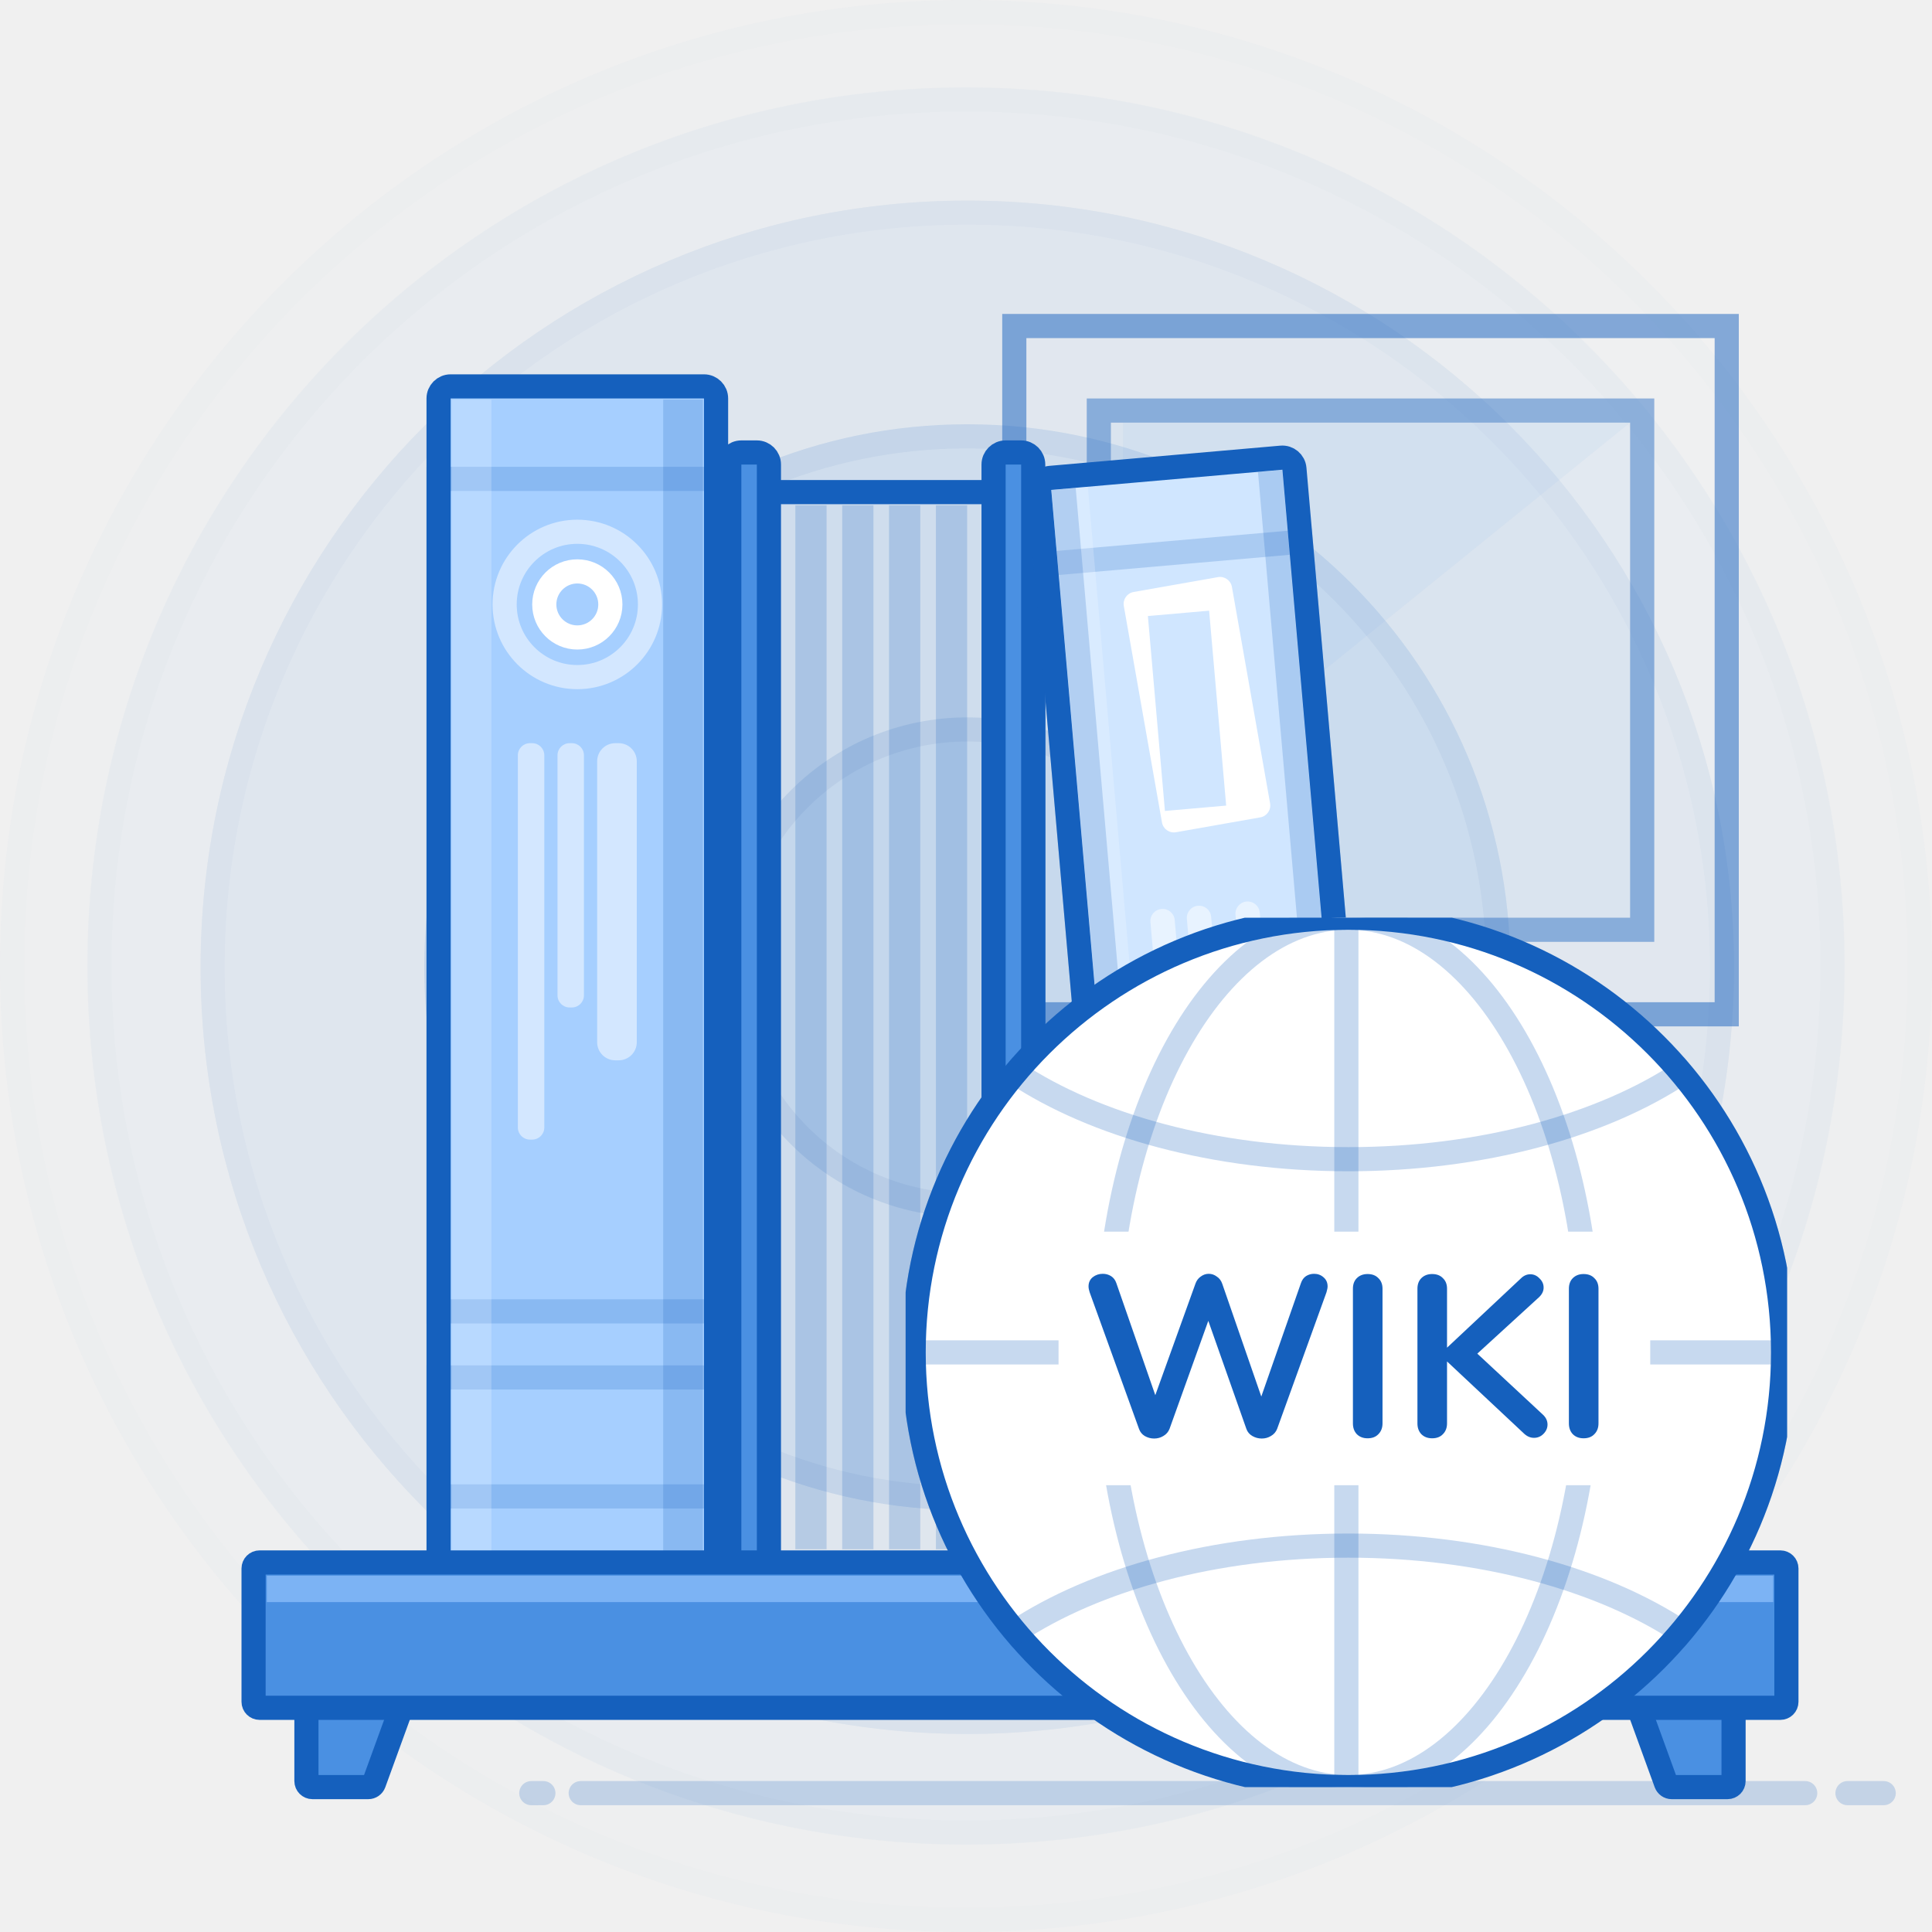
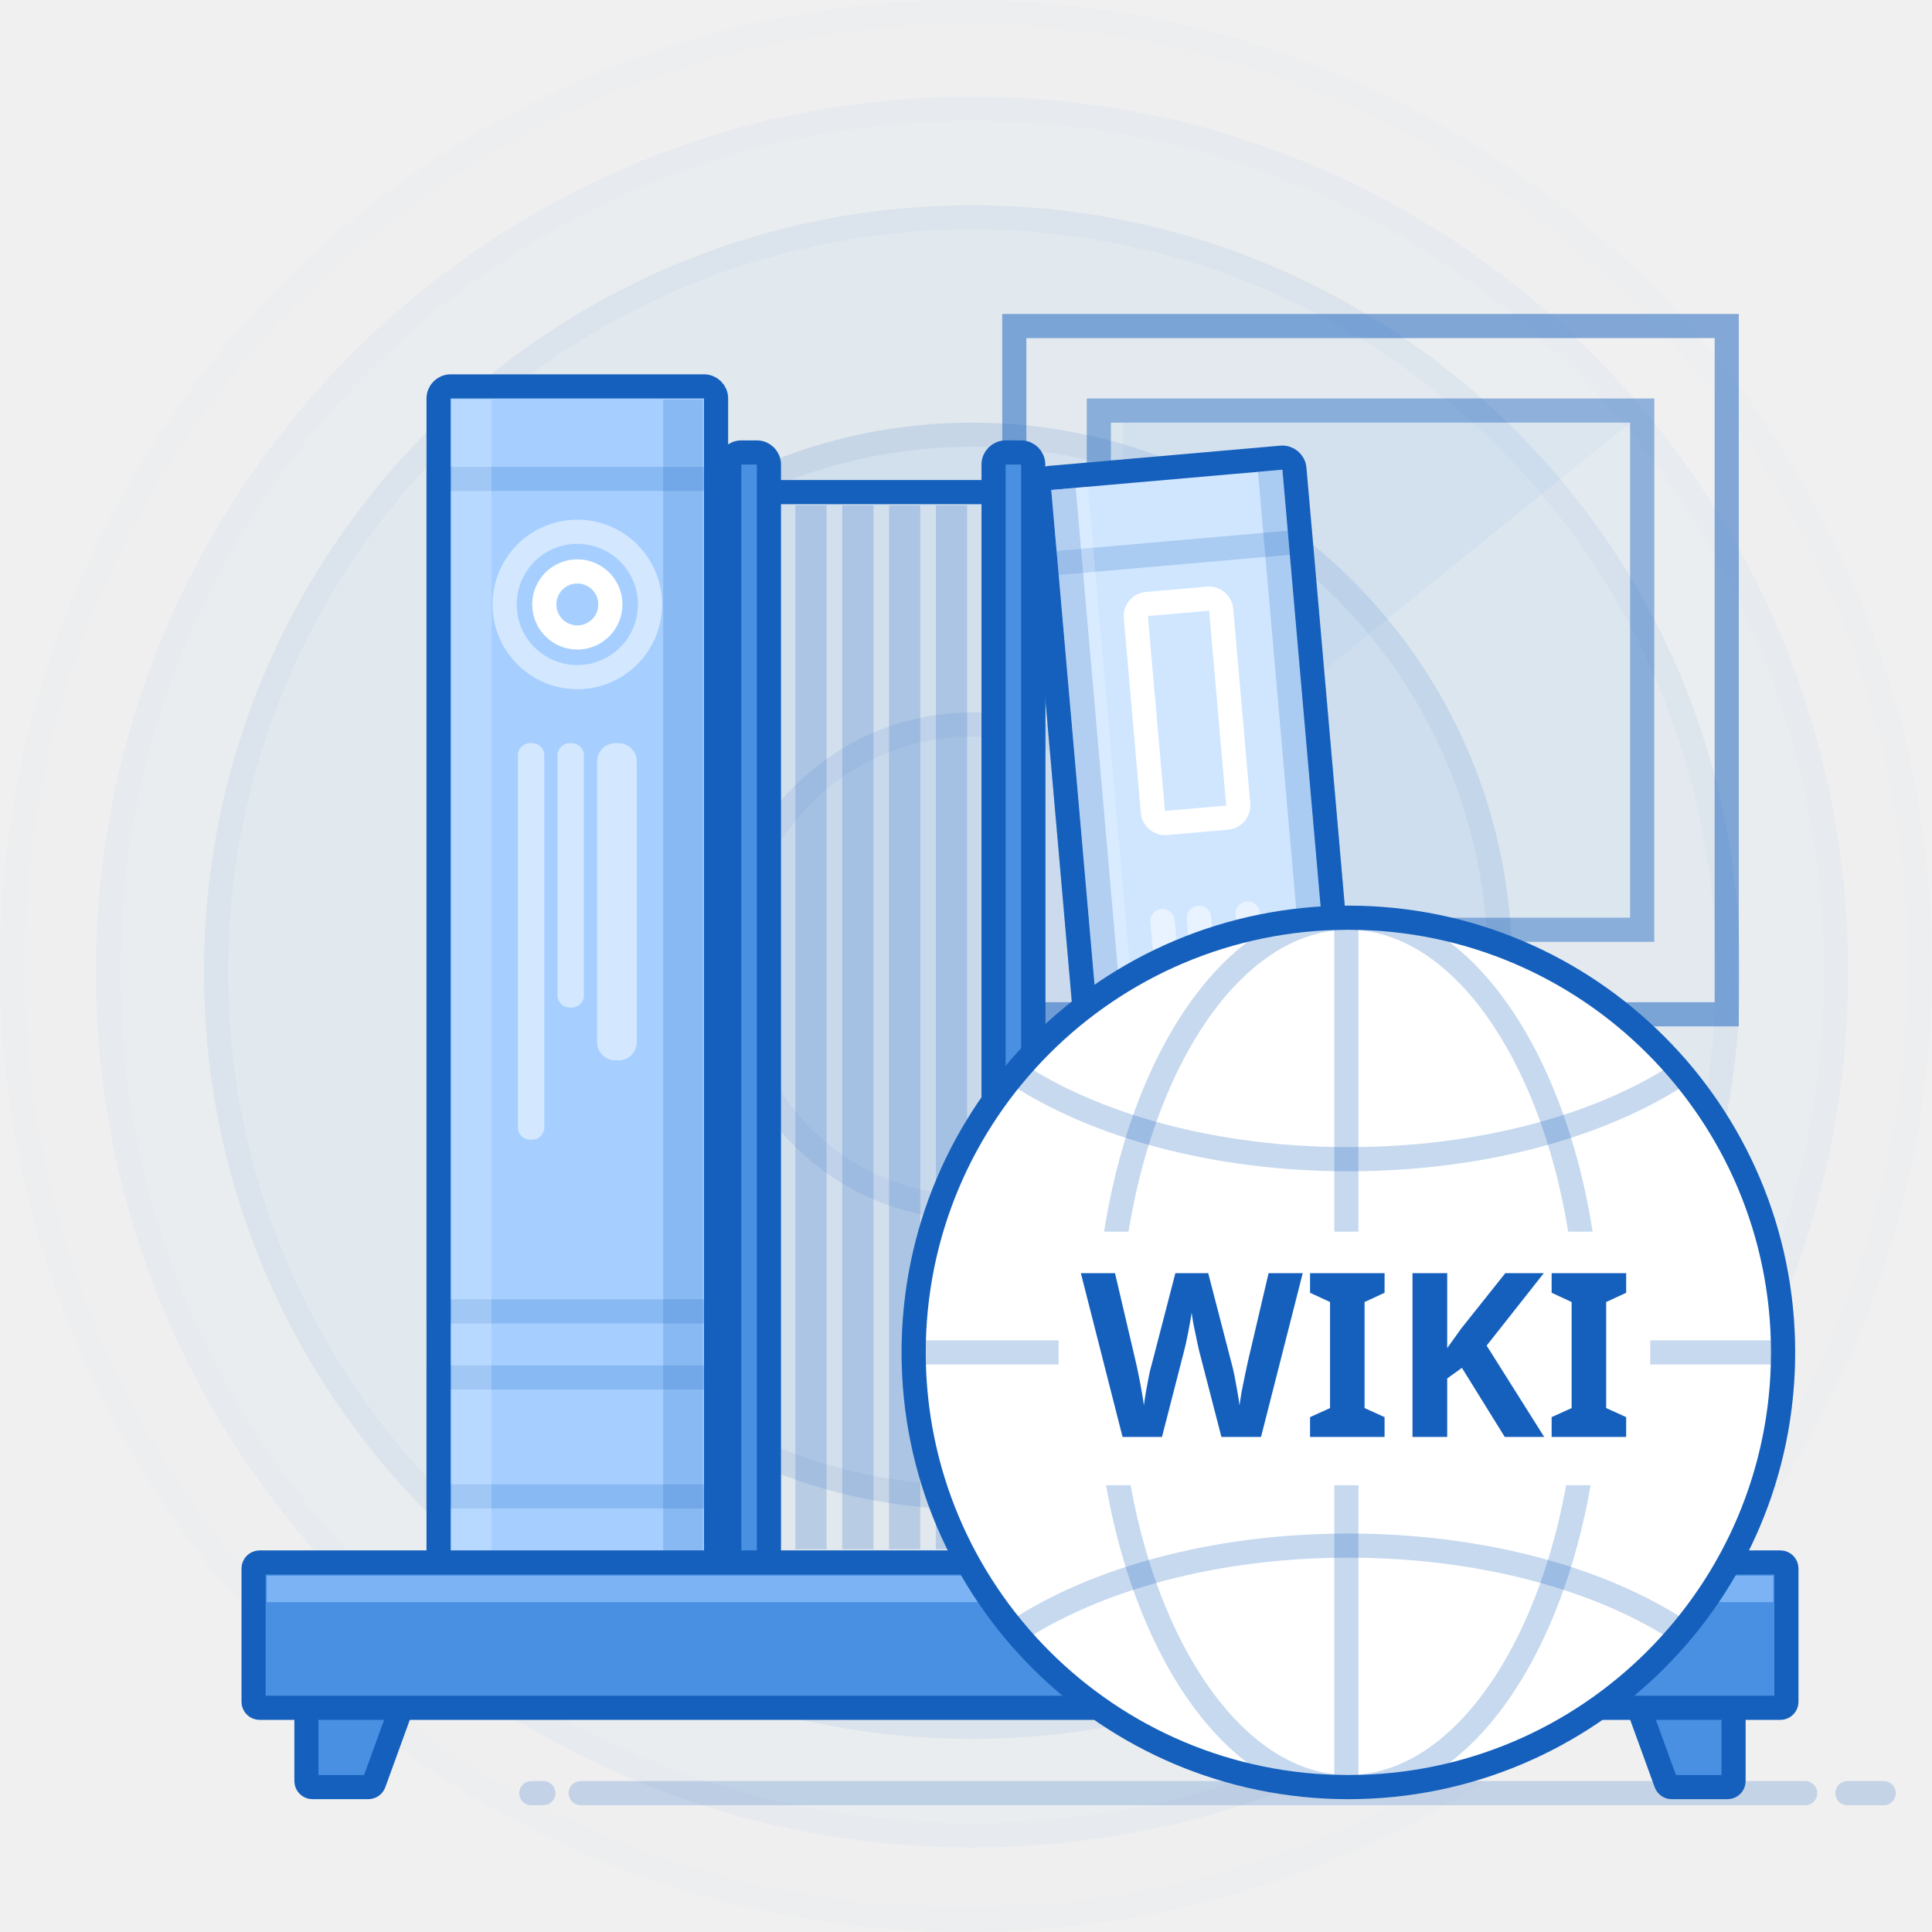
- <svg xmlns="http://www.w3.org/2000/svg" width="160" height="160" viewBox="0 0 160 160" fill="none">
-   <g id="Group 32">
-     <g id="Group 21">
-       <g id="Rings" opacity="0.4">
-         <path id="Oval" opacity="0.4" fill-rule="evenodd" clip-rule="evenodd" d="M80.106 124.078C104.391 124.078 124.078 104.391 124.078 80.106C124.078 55.822 104.391 36.135 80.106 36.135C55.822 36.135 36.135 55.822 36.135 80.106C36.135 104.391 55.822 124.078 80.106 124.078Z" fill="#4A90E2" fill-opacity="0.8" stroke="#1560BD" stroke-width="2" />
-         <path id="Oval_2" opacity="0.2" fill-rule="evenodd" clip-rule="evenodd" d="M80.106 142.604C114.623 142.604 142.604 114.623 142.604 80.106C142.604 45.59 114.623 17.609 80.106 17.609C45.59 17.609 17.609 45.59 17.609 80.106C17.609 114.623 45.59 142.604 80.106 142.604Z" fill="#4A90E2" fill-opacity="0.8" stroke="#1560BD" stroke-width="2" />
-         <path id="Oval_3" opacity="0.1" fill-rule="evenodd" clip-rule="evenodd" d="M80 151.76C119.632 151.76 151.76 119.632 151.76 80C151.76 40.368 119.632 8.24 80 8.24C40.368 8.24 8.24 40.368 8.24 80C8.24 119.632 40.368 151.76 80 151.76Z" fill="#4A90E2" fill-opacity="0.8" stroke="#1560BD" stroke-width="2" />
-         <path id="Oval_4" opacity="0.04" fill-rule="evenodd" clip-rule="evenodd" d="M80 159C123.63 159 159 123.63 159 80C159 36.37 123.63 1 80 1C36.37 1 1 36.37 1 80C1 123.63 36.37 159 80 159Z" fill="#4A90E2" fill-opacity="0.8" stroke="#1560BD" stroke-width="2" />
-         <path id="Oval_5" opacity="0.4" fill-rule="evenodd" clip-rule="evenodd" d="M80.106 99.803C90.985 99.803 99.803 90.985 99.803 80.106C99.803 69.228 90.985 60.41 80.106 60.41C69.228 60.41 60.41 69.228 60.41 80.106C60.41 90.985 69.228 99.803 80.106 99.803Z" fill="#4A90E2" fill-opacity="0.8" stroke="#1560BD" stroke-width="2" />
+ <svg xmlns="http://www.w3.org/2000/svg" width="160px" height="160px" viewBox="0 0 160 160" version="1.1">
+   <g id="Illustration" stroke="none" stroke-width="1" fill="none" fill-rule="evenodd">
+     <g id="icon-06" transform="translate(1, 1)">
+       <g id="Group-21">
+         <g id="Group" fill="#4A90E2" fill-opacity="0.8" stroke="#1560BD" stroke-width="2">
+           <g id="rings">
+             <circle id="Oval" opacity="0.015" cx="79" cy="79" r="79" />
+             <ellipse id="Oval" opacity="0.04" cx="79.497" cy="79.5" rx="71.547" ry="71.5" />
+             <ellipse id="Oval" opacity="0.07" cx="79.497" cy="79.5" rx="62.604" ry="62.5" />
+             <ellipse id="Oval" opacity="0.13" cx="79.497" cy="79" rx="43.723" ry="44" />
+             <ellipse id="Oval" opacity="0.1" cx="79.497" cy="79" rx="19.874" ry="20" />
+           </g>
+         </g>
+         <g id="Group-20" opacity="0.5" transform="translate(83, 26)">
+           <rect id="Rectangle" stroke="#1560BD" stroke-width="2" fill-opacity="0.12" fill="#4A90E2" x="7" y="7" width="45" height="43" />
+           <rect id="Rectangle" stroke="#1560BD" stroke-width="2" fill-opacity="0.12" fill="#FFFFFF" x="0" y="0" width="59" height="57" />
+           <polygon id="Rectangle" fill="#4A90E2" opacity="0.1" points="9 8 51 8 9 42" />
+         </g>
+         <line x1="47.093" y1="147.5" x2="148.5" y2="147.5" id="Path-4" stroke="#1560BD" stroke-width="2" opacity="0.2" stroke-linecap="round" />
+         <line x1="43" y1="147.5" x2="44" y2="147.5" id="Path-4" stroke="#1560BD" stroke-width="2" opacity="0.2" stroke-linecap="round" />
+         <line x1="152" y1="147.5" x2="155" y2="147.5" id="Path-4" stroke="#1560BD" stroke-width="2" opacity="0.2" stroke-linecap="round" />
      </g>
-       <g id="Group 20" opacity="0.5">
-         <rect id="Rectangle" x="91" y="34" width="45" height="43" fill="#4A90E2" fill-opacity="0.12" stroke="#1560BD" stroke-width="2" />
-         <rect id="Rectangle_2" x="84" y="27" width="59" height="57" fill="white" fill-opacity="0.12" stroke="#1560BD" stroke-width="2" />
-         <path id="Rectangle_3" opacity="0.1" fill-rule="evenodd" clip-rule="evenodd" d="M93 35H135L93 69V35Z" fill="#4A90E2" />
-       </g>
-       <path id="Path 4" opacity="0.2" d="M48.093 148.5H149.5" stroke="#1560BD" stroke-width="2" stroke-linecap="round" />
-       <path id="Path 4_2" opacity="0.2" d="M44 148.5H45" stroke="#1560BD" stroke-width="2" stroke-linecap="round" />
-       <path id="Path 4_3" opacity="0.2" d="M153 148.5H156" stroke="#1560BD" stroke-width="2" stroke-linecap="round" />
-     </g>
-     <g id="Group 15">
-       <rect id="Rectangle_4" x="62.585" y="40.755" width="22.981" height="90.83" stroke="#1560BD" stroke-width="2" />
-       <g id="Group 13">
-         <rect id="Rectangle_5" x="36.321" y="32" width="22.981" height="99.585" rx="1" fill="#A6CFFF" stroke="#1560BD" stroke-width="2" />
-         <rect id="Rectangle_6" opacity="0.2" x="36.321" y="39.66" width="22.981" height="68.943" stroke="#1560BD" stroke-width="2" />
-         <rect id="Rectangle_7" opacity="0.2" width="22.981" height="9.849" transform="matrix(1 0 0 -1 36.3207 123.925)" stroke="#1560BD" stroke-width="2" />
-         <rect id="Rectangle_8" opacity="0.2" x="37.415" y="33.094" width="3.283" height="97.396" fill="white" />
-         <rect id="Rectangle_9" opacity="0.2" x="54.925" y="33.094" width="3.283" height="97.396" fill="#1560BD" />
-         <path id="Oval_6" opacity="0.5" fill-rule="evenodd" clip-rule="evenodd" d="M47.811 56.075C51.135 56.075 53.83 53.381 53.83 50.057C53.83 46.733 51.135 44.038 47.811 44.038C44.487 44.038 41.792 46.733 41.792 50.057C41.792 53.381 44.487 56.075 47.811 56.075Z" stroke="white" stroke-width="2" />
-         <rect id="Rectangle_10" opacity="0.5" x="46.17" y="61.547" width="2.189" height="21.887" rx="1" fill="white" />
-         <rect id="Rectangle_11" opacity="0.5" x="49.453" y="61.547" width="3.283" height="26.264" rx="1.5" fill="white" />
-         <rect id="Rectangle_12" opacity="0.5" x="42.887" y="61.547" width="2.189" height="32.83" rx="1" fill="white" />
-         <path id="Oval_7" fill-rule="evenodd" clip-rule="evenodd" d="M47.811 52.792C49.322 52.792 50.547 51.568 50.547 50.057C50.547 48.546 49.322 47.321 47.811 47.321C46.3 47.321 45.075 48.546 45.075 50.057C45.075 51.568 46.3 52.792 47.811 52.792Z" stroke="white" stroke-width="2" />
-       </g>
-       <rect id="Rectangle_13" x="60.396" y="37.472" width="3.283" height="94.113" rx="1" fill="#4A90E2" stroke="#1560BD" stroke-width="2" />
-       <rect id="Rectangle_14" x="82.283" y="37.472" width="3.283" height="94.113" rx="1" fill="#4A90E2" stroke="#1560BD" stroke-width="2" />
-       <path id="Shape" opacity="0.2" fill-rule="evenodd" clip-rule="evenodd" d="M68.454 41.849V128.302H65.868V41.849H68.454ZM72.335 41.849V128.302H69.748V41.849H72.335ZM76.214 41.849V128.302H73.628V41.849H76.214ZM80.094 41.849V128.302H77.508V41.849H80.094Z" fill="#1560BD" />
-       <g id="Group 14">
-         <g id="Group 13_2">
-           <rect id="Rectangle_15" x="85.978" y="39.665" width="21.213" height="91.924" rx="1" transform="rotate(-5 85.9779 39.6654)" fill="#D0E6FF" stroke="#1560BD" stroke-width="2" />
-           <rect id="Rectangle_16" opacity="0.2" x="86.594" y="46.71" width="21.213" height="63.64" transform="rotate(-5 86.5942 46.7096)" stroke="#1560BD" stroke-width="2" />
-           <rect id="Rectangle_17" opacity="0.2" x="87.072" y="40.584" width="3.03" height="89.904" transform="rotate(-5 87.0723 40.5837)" fill="white" />
-           <rect id="Rectangle_18" opacity="0.2" x="104.18" y="39.087" width="2.02" height="89.904" transform="rotate(-5 104.18 39.087)" fill="#1560BD" />
-           <rect id="Rectangle_19" opacity="0.5" x="102.229" y="74.748" width="2.02" height="14.142" rx="1.01" transform="rotate(-5 102.229 74.7483)" fill="white" />
-           <rect id="Rectangle_20" opacity="0.5" x="103.638" y="90.849" width="2.02" height="4.041" rx="1.01" transform="rotate(-5 103.638 90.8492)" fill="white" />
-           <rect id="Rectangle_21" opacity="0.5" x="95.185" y="75.365" width="2.02" height="13.132" rx="1" transform="rotate(-5 95.1853 75.3645)" fill="white" />
+       <g id="Group-15" transform="translate(20, 31)">
+         <rect id="Rectangle" stroke="#1560BD" stroke-width="2" x="41.585" y="8.755" width="22.981" height="90.83" />
+         <g id="Group-13" transform="translate(15.32076, 0)">
+           <rect id="Rectangle" stroke="#1560BD" stroke-width="2" fill="#A6CFFF" x="0" y="0" width="22.981" height="99.585" rx="1" />
+           <rect id="Rectangle" stroke="#1560BD" stroke-width="2" opacity="0.2" x="0" y="7.66" width="22.981" height="68.943" />
+           <rect id="Rectangle" stroke="#1560BD" stroke-width="2" opacity="0.2" transform="translate(11.49057, 87) scale(1, -1) translate(-11.49057, -87) " x="0" y="82.075" width="22.981" height="9.849" />
+           <rect id="Rectangle" fill="#FFFFFF" opacity="0.2" x="1.094" y="1.094" width="3.283" height="97.396" />
+           <rect id="Rectangle" fill="#1560BD" opacity="0.2" x="18.604" y="1.094" width="3.283" height="97.396" />
+           <circle id="Oval" stroke="#FFFFFF" stroke-width="2" opacity="0.5" cx="11.491" cy="18.057" r="6.019" />
+           <rect id="Rectangle" fill="#FFFFFF" opacity="0.5" x="9.849" y="29.547" width="2.189" height="21.887" rx="1" />
+           <rect id="Rectangle" fill="#FFFFFF" opacity="0.5" x="13.132" y="29.547" width="3.283" height="26.264" rx="1.5" />
+           <rect id="Rectangle" fill="#FFFFFF" opacity="0.5" x="6.566" y="29.547" width="2.189" height="32.83" rx="1" />
+           <circle id="Oval" stroke="#FFFFFF" stroke-width="2" cx="11.491" cy="18.057" r="2.736" />
        </g>
-         <rect id="Rectangle_22" opacity="0.2" x="87.072" y="40.584" width="2.02" height="89.904" transform="rotate(-5 87.0723 40.5837)" fill="#1560BD" />
-         <rect id="Rectangle_23" opacity="0.5" x="98.204" y="75.1" width="2.02" height="26.264" rx="1" transform="rotate(-5 98.2042 75.1003)" fill="white" />
-         <g id="Rectangle_24">
-           <mask id="path-35-inside-1" fill="white">
-             <rect x="92.896" y="49.2" width="9.091" height="20.203" rx="1" transform="rotate(-5 92.8962 49.2003)" />
-           </mask>
-           <rect x="92.896" y="49.2" width="9.091" height="20.203" rx="1" transform="rotate(-5 92.8962 49.2003)" stroke="white" stroke-width="4" mask="url(#path-35-inside-1)" />
+         <rect id="Rectangle" stroke="#1560BD" stroke-width="2" fill="#4A90E2" x="39.396" y="5.472" width="3.283" height="94.113" rx="1" />
+         <rect id="Rectangle" stroke="#1560BD" stroke-width="2" fill="#4A90E2" x="61.283" y="5.472" width="3.283" height="94.113" rx="1" />
+         <path d="M47.455,9.849 L47.455,96.302 L44.868,96.302 L44.868,9.849 L47.455,9.849 Z M51.334,9.849 L51.334,96.302 L48.748,96.302 L48.748,9.849 L51.334,9.849 Z M55.214,9.849 L55.214,96.302 L52.628,96.302 L52.628,9.849 L55.214,9.849 Z M59.094,9.849 L59.094,96.302 L56.508,96.302 L56.508,9.849 L59.094,9.849 Z" id="Shape" fill="#1560BD" opacity="0.2" />
+         <g id="Group-14" transform="translate(79.55007, 52.5283) rotate(-5) translate(-79.55007, -52.5283) translate(68.9434, 6.566038)">
+           <g id="Group-13">
+             <rect id="Rectangle" stroke="#1560BD" stroke-width="2" fill="#D0E6FF" x="0" y="0" width="21.213" height="91.925" rx="1" />
+             <rect id="Rectangle" stroke="#1560BD" stroke-width="2" opacity="0.2" x="0" y="7.071" width="21.213" height="63.64" />
+             <rect id="Rectangle" fill="#FFFFFF" opacity="0.2" x="1.01" y="1.01" width="3.03" height="89.904" />
+             <rect id="Rectangle" fill="#1560BD" opacity="0.2" x="18.183" y="1.01" width="2.02" height="89.904" />
+             <rect id="Rectangle" fill="#FFFFFF" opacity="0.5" x="13.132" y="36.366" width="2.02" height="14.142" rx="1.01" />
+             <rect id="Rectangle" fill="#FFFFFF" opacity="0.5" x="13.132" y="52.528" width="2.02" height="4.041" rx="1.01" />
+             <rect id="Rectangle" fill="#FFFFFF" opacity="0.5" x="6.061" y="36.366" width="2.02" height="13.132" rx="1" />
+           </g>
+           <rect id="Rectangle" fill="#1560BD" opacity="0.2" x="1.01" y="1.01" width="2.02" height="89.904" />
+           <rect id="Rectangle" fill="#FFFFFF" opacity="0.5" x="9.091" y="36.366" width="2.02" height="26.264" rx="1" />
+           <rect id="Rectangle" stroke="#FFFFFF" stroke-width="2" x="7.061" y="11.102" width="7.091" height="18.203" rx="1" />
+           <rect id="Rectangle" stroke="#FFFFFF" stroke-width="2" x="7.061" y="75.752" width="7.091" height="6.081" rx="1" />
        </g>
-         <g id="Rectangle_25">
-           <mask id="path-36-inside-2" fill="white">
-             <rect x="98.531" y="113.604" width="9.091" height="8.081" rx="1" transform="rotate(-5 98.5308 113.604)" />
-           </mask>
-           <rect x="98.531" y="113.604" width="9.091" height="8.081" rx="1" transform="rotate(-5 98.5308 113.604)" stroke="white" stroke-width="4" mask="url(#path-36-inside-2)" />
+         <g id="Group-12" transform="translate(0, 97.39623)">
+           <path d="M4.877,6.566 L13.513,6.566 C13.789,6.566 14.013,6.79 14.013,7.066 C14.013,7.124 14.002,7.182 13.982,7.237 L9.969,18.275 C9.897,18.472 9.709,18.604 9.499,18.604 L4.877,18.604 C4.601,18.604 4.377,18.38 4.377,18.104 L4.377,7.066 C4.377,6.79 4.601,6.566 4.877,6.566 Z" id="Rectangle" stroke="#1560BD" stroke-width="2" fill="#4A90E2" />
+           <path d="M113.217,6.566 L121.852,6.566 C122.128,6.566 122.352,6.79 122.352,7.066 C122.352,7.124 122.342,7.182 122.322,7.237 L118.308,18.275 C118.237,18.472 118.049,18.604 117.838,18.604 L113.217,18.604 C112.941,18.604 112.717,18.38 112.717,18.104 L112.717,7.066 C112.717,6.79 112.941,6.566 113.217,6.566 Z" id="Rectangle" stroke="#1560BD" stroke-width="2" fill="#4A90E2" transform="translate(117.6415, 12.58491) scale(-1, 1) translate(-117.6415, -12.58491) " />
+           <rect id="Rectangle" stroke="#1560BD" stroke-width="2" fill="#4A90E2" x="0" y="0" width="126.943" height="12.038" rx="0.5" />
+           <rect id="Rectangle" fill="#7CB3F4" x="1.094" y="1.094" width="124.755" height="2.189" />
        </g>
      </g>
-       <g id="Group 12">
-         <path id="Rectangle_26" fill-rule="evenodd" clip-rule="evenodd" d="M25.377 136.462C25.377 136.186 25.601 135.962 25.877 135.962H34.513C34.86 135.962 35.101 136.307 34.983 136.633L30.969 147.671C30.897 147.868 30.709 148 30.499 148H25.877C25.601 148 25.377 147.776 25.377 147.5V136.462Z" fill="#4A90E2" stroke="#1560BD" stroke-width="2" />
-         <path id="Rectangle_27" fill-rule="evenodd" clip-rule="evenodd" d="M143.566 136.462C143.566 136.186 143.342 135.962 143.066 135.962H134.431C134.084 135.962 133.842 136.307 133.961 136.633L137.975 147.671C138.047 147.868 138.234 148 138.445 148H143.066C143.342 148 143.566 147.776 143.566 147.5V136.462Z" fill="#4A90E2" stroke="#1560BD" stroke-width="2" />
-         <rect id="Rectangle_28" x="21" y="129.396" width="126.943" height="12.038" rx="0.5" fill="#4A90E2" stroke="#1560BD" stroke-width="2" />
-         <rect id="Rectangle_29" x="22.094" y="130.491" width="124.755" height="2.189" fill="#7CB3F4" />
+       <g id="Group-33" transform="translate(74, 75)">
+         <circle id="Oval" stroke="#1560BD" stroke-width="2" fill="#FFFFFF" cx="36.666" cy="36" r="36" />
+         <path d="M64.241,12.856 C69.499,19.114 72.666,27.187 72.666,36 C72.666,44.813 69.499,52.886 64.242,59.143 C57.638,54.776 47.735,52 36.666,52 C25.596,52 15.693,54.776 9.09,59.142 C3.832,52.886 0.666,44.813 0.666,36 C0.666,27.187 3.832,19.114 9.09,12.856 C15.693,17.224 25.596,20 36.666,20 C47.601,20 57.397,17.291 64,13.016 Z" id="Combined-Shape" stroke="#1560BD" stroke-width="2" fill="#FFFFFF" opacity="0.24" />
+         <ellipse id="Oval" stroke="#1560BD" stroke-width="2" opacity="0.24" cx="36.666" cy="36" rx="20" ry="36" />
+         <line x1="0.666" y1="36" x2="72.269" y2="36" id="Path-7" stroke="#1560BD" stroke-width="2" fill="#D8D8D8" opacity="0.24" />
+         <line x1="36.5" y1="0.166" x2="36.5" y2="71.769" id="Path-7" stroke="#1560BD" stroke-width="2" fill="#D8D8D8" opacity="0.24" />
+         <rect id="Rectangle" fill="#FFFFFF" x="12.666" y="26" width="49" height="21" />
+         <text id="WIKI" font-family="Nunito-Bold, Nunito" font-size="19" font-weight="bold" fill="#1560BD">
+           <tspan x="14.512" y="43">WIKI</tspan>
+         </text>
      </g>
    </g>
-     <g id="Group 33" clip-path="url(#clip0)">
-       <path id="Oval_8" fill-rule="evenodd" clip-rule="evenodd" d="M111.666 148C131.548 148 147.666 131.882 147.666 112C147.666 92.118 131.548 76 111.666 76C91.783 76 75.665 92.118 75.665 112C75.665 131.882 91.783 148 111.666 148Z" fill="white" stroke="#1560BD" stroke-width="2" />
-       <g id="Combined Shape" opacity="0.24">
-         <path fill-rule="evenodd" clip-rule="evenodd" d="M111.666 96C100.596 96 90.693 93.224 84.089 88.857C78.832 95.115 75.665 103.188 75.665 112C75.665 120.812 78.832 128.885 84.089 135.143C90.693 130.776 100.596 128 111.666 128C122.735 128 132.638 130.776 139.242 135.143C144.499 128.885 147.666 120.812 147.666 112C147.666 103.188 144.499 95.115 139.242 88.857C132.638 93.224 122.735 96 111.666 96Z" fill="white" />
-         <path d="M84.089 88.857L84.641 88.023L83.897 87.531L83.323 88.214L84.089 88.857ZM84.089 135.143L83.323 135.786L83.897 136.469L84.641 135.977L84.089 135.143ZM139.242 135.143L138.691 135.977L139.434 136.469L140.008 135.786L139.242 135.143ZM139.242 88.857L140.008 88.214L139.434 87.531L138.691 88.023L139.242 88.857ZM83.537 89.691C90.341 94.191 100.449 97 111.666 97V95C100.743 95 91.044 92.258 84.641 88.023L83.537 89.691ZM76.665 112C76.665 103.432 79.743 95.585 84.855 89.5L83.323 88.214C77.921 94.645 74.665 102.944 74.665 112H76.665ZM84.855 134.5C79.743 128.415 76.665 120.568 76.665 112H74.665C74.665 121.056 77.921 129.355 83.323 135.786L84.855 134.5ZM111.666 127C100.449 127 90.341 129.809 83.537 134.309L84.641 135.977C91.044 131.742 100.743 129 111.666 129V127ZM139.794 134.309C132.99 129.809 122.882 127 111.666 127V129C122.588 129 132.287 131.742 138.691 135.977L139.794 134.309ZM146.666 112C146.666 120.568 143.588 128.415 138.476 134.5L140.008 135.786C145.411 129.355 148.666 121.056 148.666 112H146.666ZM138.476 89.5C143.588 95.585 146.666 103.432 146.666 112H148.666C148.666 102.944 145.411 94.645 140.008 88.214L138.476 89.5ZM111.666 97C122.882 97 132.99 94.191 139.794 89.691L138.691 88.023C132.287 92.258 122.588 95 111.666 95V97Z" fill="#1560BD" />
-       </g>
-       <path id="Oval_9" opacity="0.24" fill-rule="evenodd" clip-rule="evenodd" d="M111.666 148C122.711 148 131.666 131.882 131.666 112C131.666 92.118 122.711 76 111.666 76C100.62 76 91.665 92.118 91.665 112C91.665 131.882 100.62 148 111.666 148Z" stroke="#1560BD" stroke-width="2" />
-       <g id="Path 7" opacity="0.24">
-         <path fill-rule="evenodd" clip-rule="evenodd" d="M75.665 112H147.269H75.665Z" fill="#D8D8D8" />
-         <path d="M75.665 112H147.269" stroke="#1560BD" stroke-width="2" />
-       </g>
-       <g id="Path 7_2" opacity="0.24">
-         <path fill-rule="evenodd" clip-rule="evenodd" d="M111.5 76.165V147.769V76.165Z" fill="#D8D8D8" />
-         <path d="M111.5 76.165V147.769" stroke="#1560BD" stroke-width="2" />
-       </g>
-       <rect id="Rectangle_30" x="87.665" y="102" width="49" height="21" fill="white" />
-       <path id="WIKI" d="M107.742 106.251C107.831 105.998 107.97 105.808 108.16 105.681C108.363 105.554 108.584 105.491 108.825 105.491C109.129 105.491 109.389 105.586 109.604 105.776C109.832 105.966 109.946 106.219 109.946 106.536C109.946 106.65 109.914 106.815 109.851 107.03L105.766 118.335C105.665 118.588 105.494 118.785 105.253 118.924C105.025 119.063 104.772 119.133 104.493 119.133C104.214 119.133 103.955 119.063 103.714 118.924C103.473 118.785 103.309 118.588 103.22 118.335L100.066 109.386L96.855 118.335C96.754 118.588 96.583 118.785 96.342 118.924C96.114 119.063 95.861 119.133 95.582 119.133C95.303 119.133 95.044 119.063 94.803 118.924C94.575 118.785 94.417 118.588 94.328 118.335L90.243 107.03C90.18 106.84 90.148 106.675 90.148 106.536C90.148 106.219 90.262 105.966 90.49 105.776C90.731 105.586 91.009 105.491 91.326 105.491C91.579 105.491 91.807 105.554 92.01 105.681C92.213 105.808 92.358 105.998 92.447 106.251L95.677 115.542L99.002 106.308C99.091 106.055 99.236 105.858 99.439 105.719C99.642 105.567 99.863 105.491 100.104 105.491C100.345 105.491 100.566 105.567 100.769 105.719C100.984 105.858 101.136 106.061 101.225 106.327L104.455 115.656L107.742 106.251ZM113.259 119.114C112.891 119.114 112.594 119 112.366 118.772C112.15 118.544 112.043 118.246 112.043 117.879V106.726C112.043 106.359 112.15 106.067 112.366 105.852C112.594 105.624 112.891 105.51 113.259 105.51C113.639 105.51 113.936 105.624 114.152 105.852C114.38 106.067 114.494 106.359 114.494 106.726V117.879C114.494 118.246 114.38 118.544 114.152 118.772C113.936 119 113.639 119.114 113.259 119.114ZM127.779 117.157C128.033 117.398 128.159 117.67 128.159 117.974C128.159 118.265 128.045 118.525 127.817 118.753C127.602 118.968 127.342 119.076 127.038 119.076C126.722 119.076 126.43 118.943 126.164 118.677L119.837 112.749V117.879C119.837 118.246 119.723 118.544 119.495 118.772C119.28 119 118.982 119.114 118.602 119.114C118.235 119.114 117.937 119 117.709 118.772C117.494 118.544 117.386 118.246 117.386 117.879V106.726C117.386 106.359 117.494 106.067 117.709 105.852C117.937 105.624 118.235 105.51 118.602 105.51C118.982 105.51 119.28 105.624 119.495 105.852C119.723 106.067 119.837 106.359 119.837 106.726V111.609L125.955 105.871C126.183 105.643 126.443 105.529 126.734 105.529C127.026 105.529 127.279 105.643 127.494 105.871C127.722 106.086 127.836 106.34 127.836 106.631C127.836 106.922 127.71 107.188 127.456 107.429L122.345 112.103L127.779 117.157ZM131.145 119.114C130.778 119.114 130.48 119 130.252 118.772C130.037 118.544 129.929 118.246 129.929 117.879V106.726C129.929 106.359 130.037 106.067 130.252 105.852C130.48 105.624 130.778 105.51 131.145 105.51C131.525 105.51 131.823 105.624 132.038 105.852C132.266 106.067 132.38 106.359 132.38 106.726V117.879C132.38 118.246 132.266 118.544 132.038 118.772C131.823 119 131.525 119.114 131.145 119.114Z" fill="#1560BD" />
-     </g>
  </g>
-   <defs>
-     <clipPath id="clip0">
-       <rect width="73" height="72" fill="white" transform="translate(75 76)" />
-     </clipPath>
-   </defs>
</svg>
